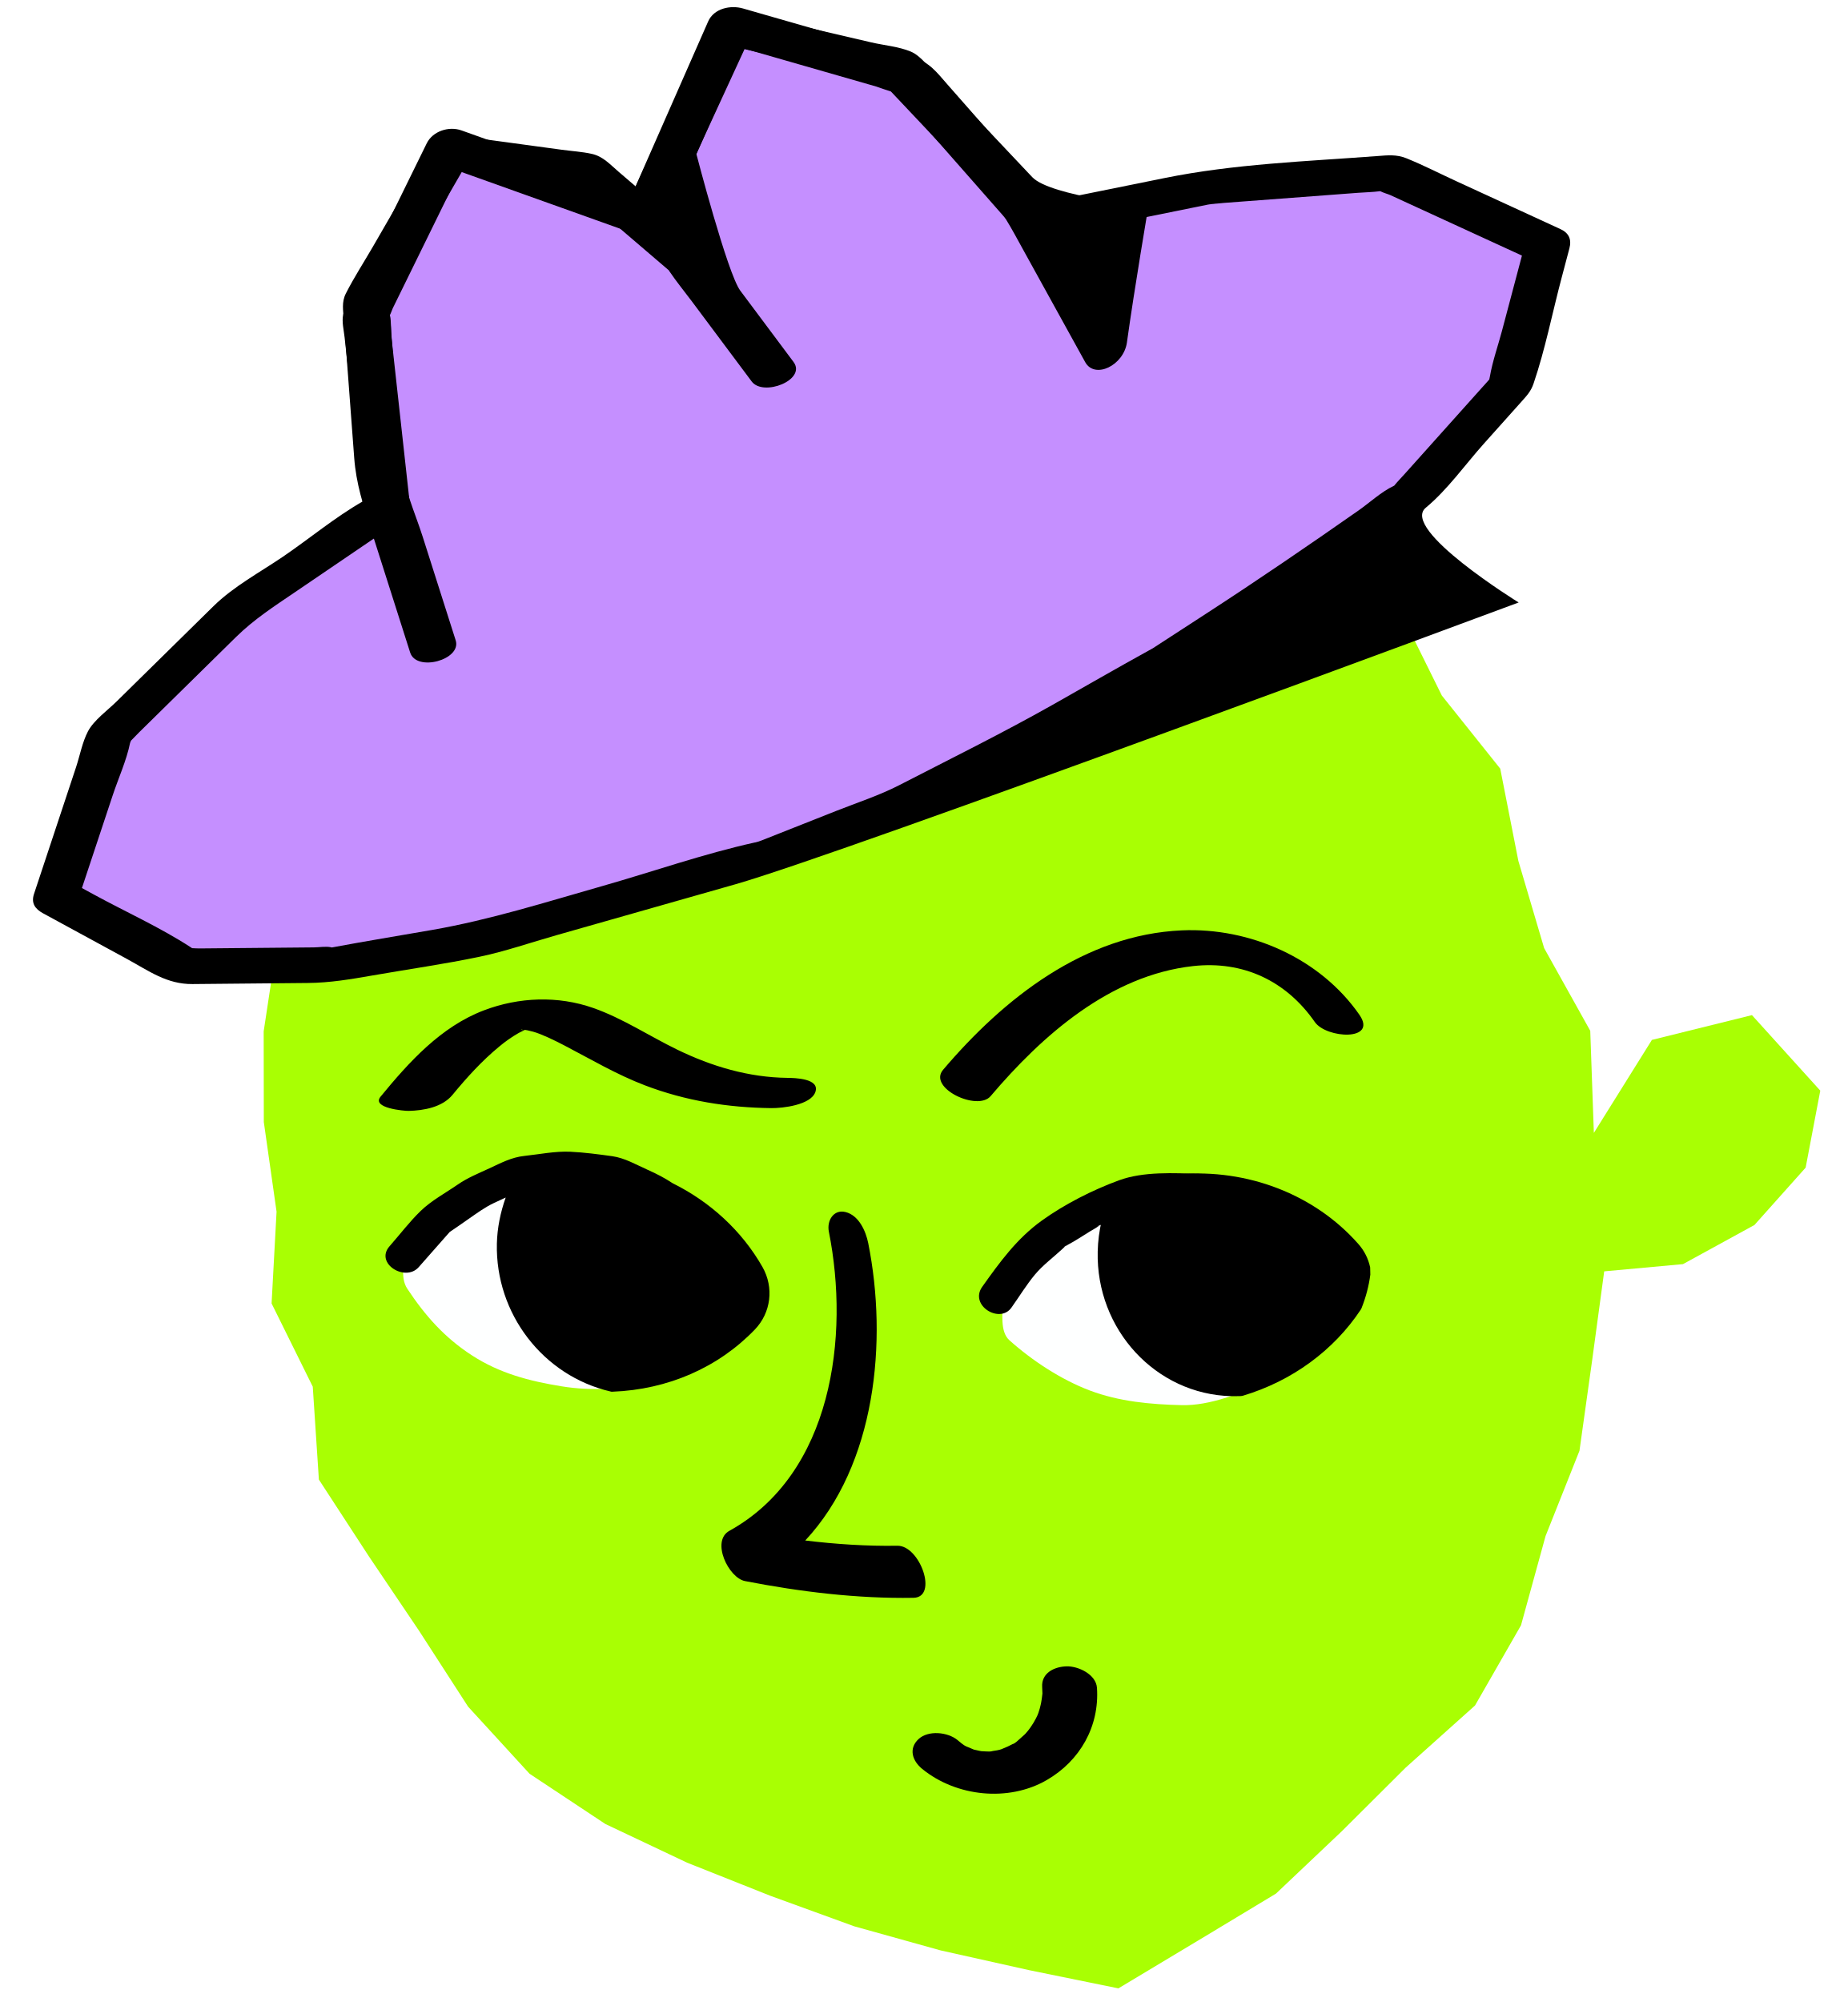
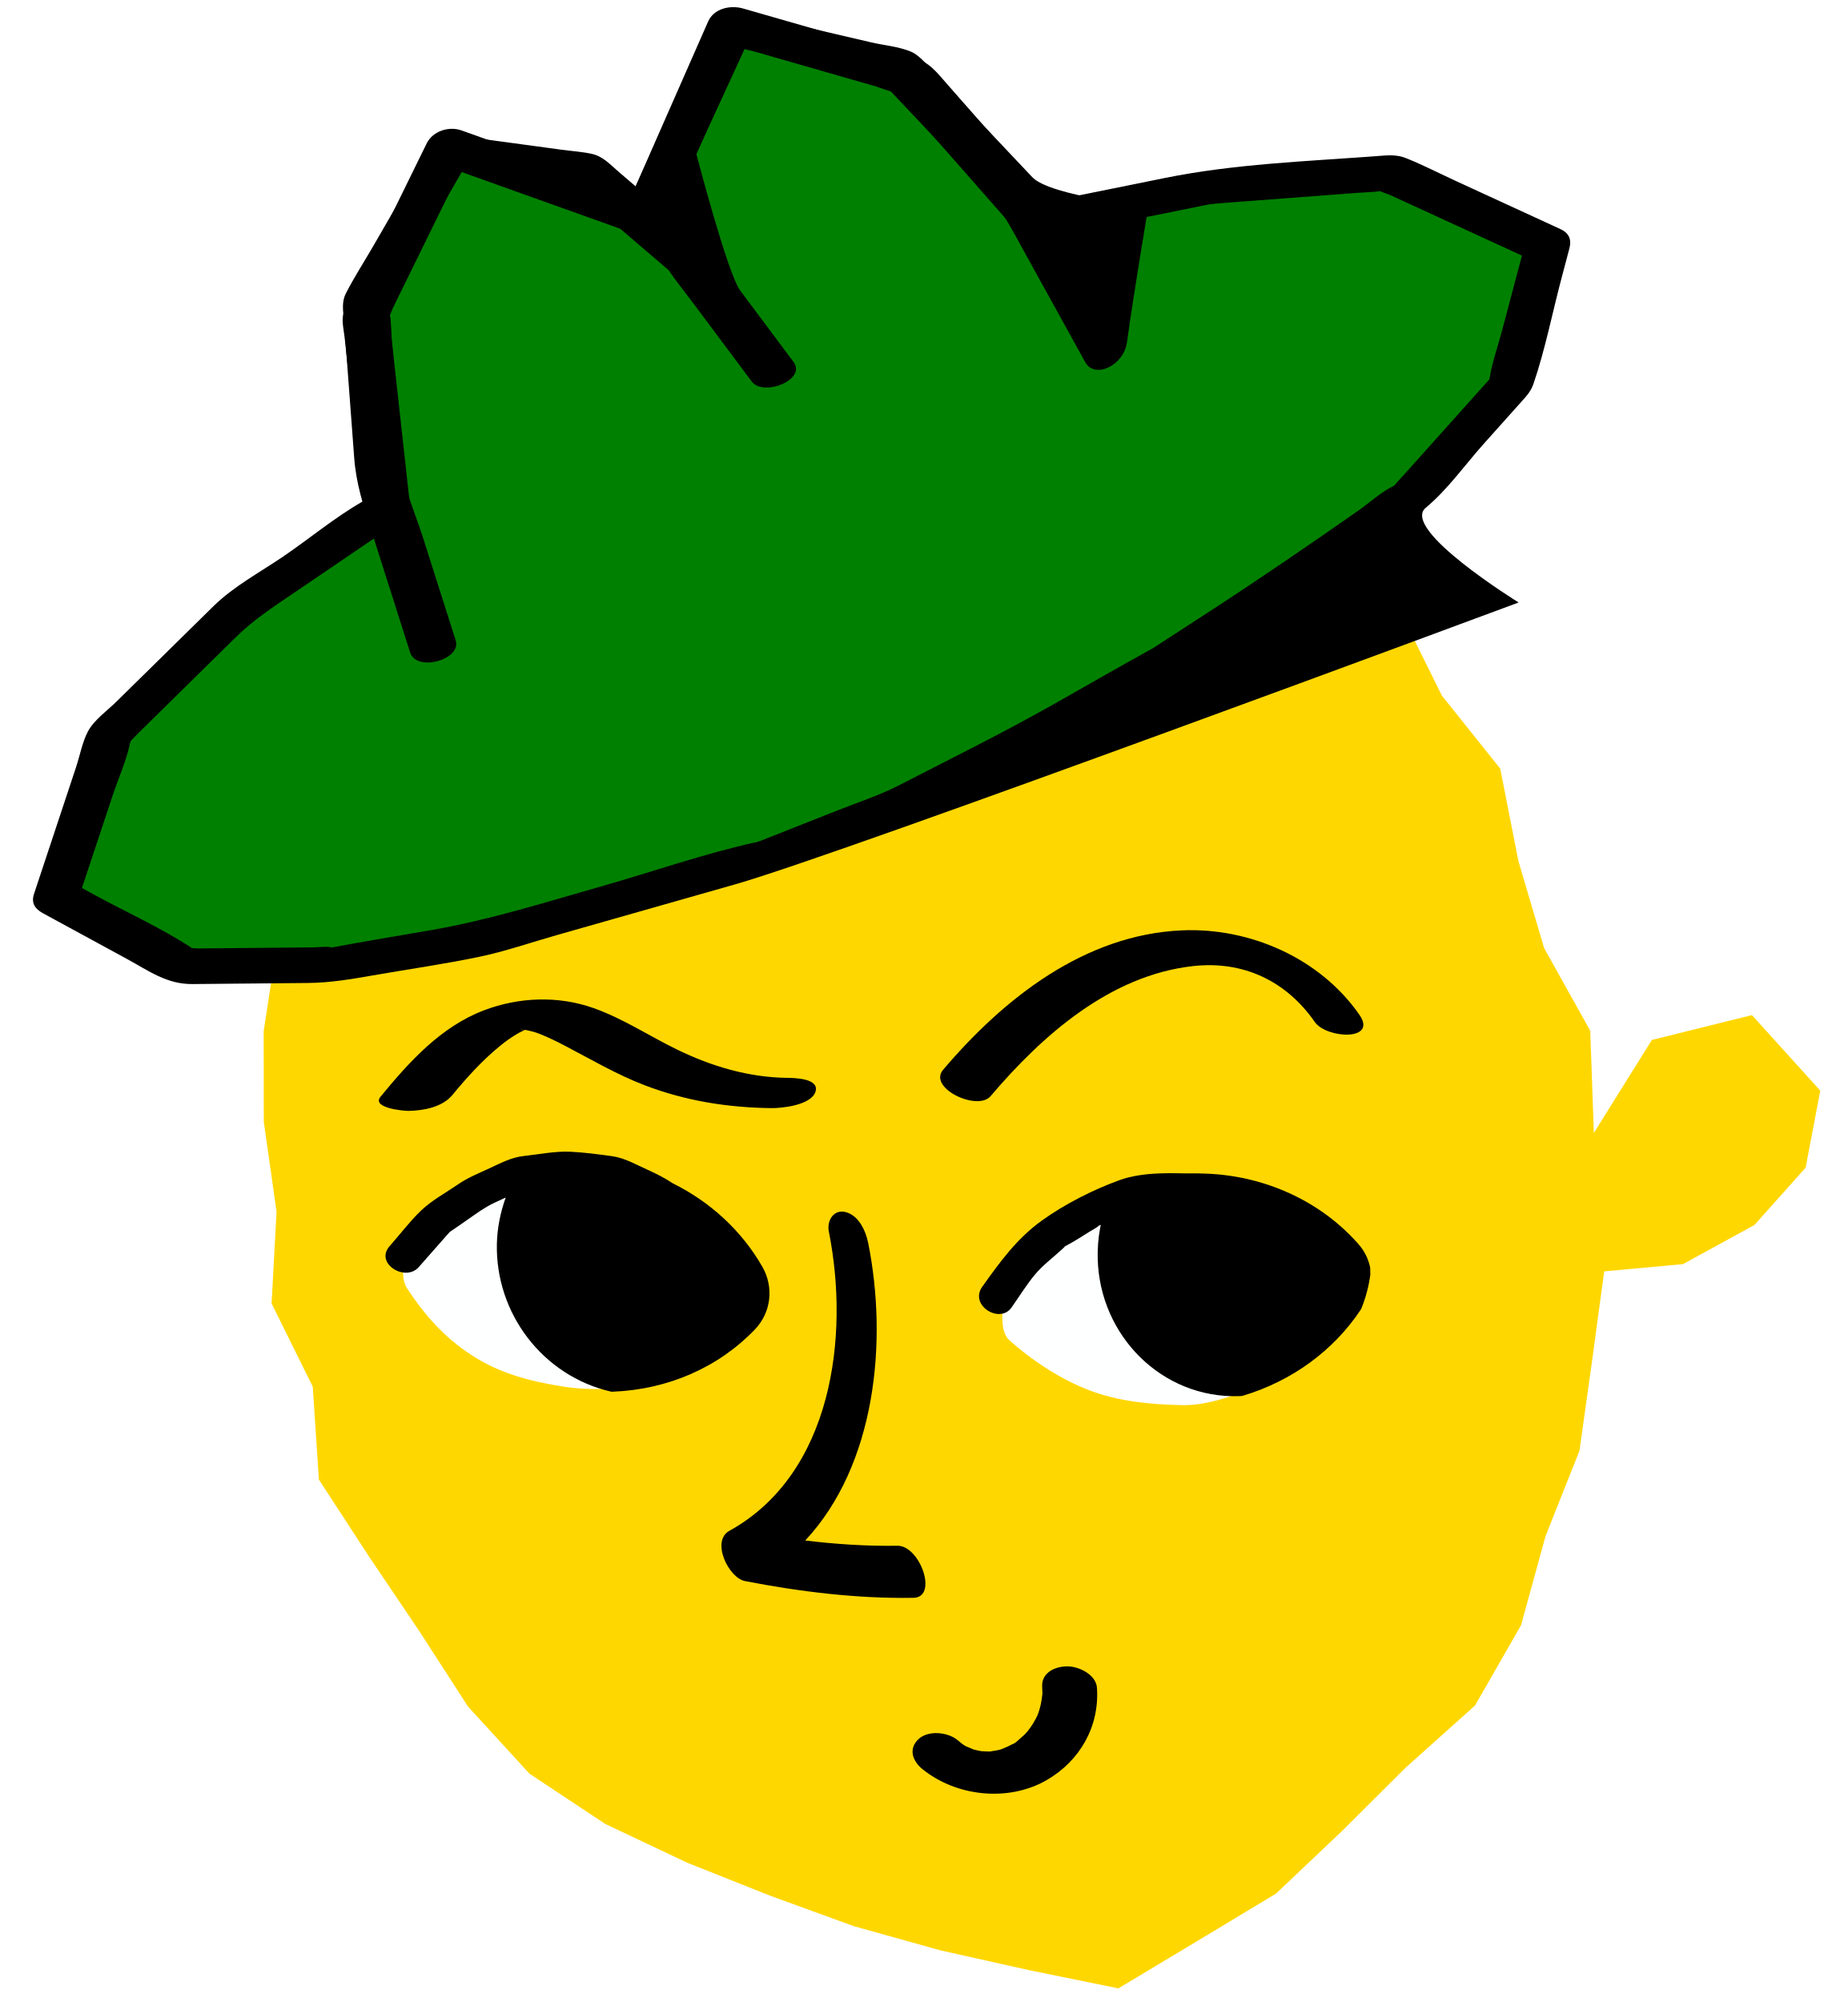
<svg xmlns="http://www.w3.org/2000/svg" height="130" viewBox="0 0 120 130" width="120">
  <g fill="none" fill-rule="evenodd">
-     <path d="m61.304 19.727-5.998.043-5.336 2.814-5.438 2.093-4.639 3.566-5.39 2.748-4.291 4.154-3.631 4.735-3.223 5.004-3.262 4.989-2.244 5.528-1.558 5.75-.884 5.82.009 5.888.828 5.822-.323 5.959 2.674 5.404.397 6.032 3.249 4.988 3.257 4.83 3.184 4.927 3.992 4.358 4.925 3.263 5.305 2.51 5.401 2.148 5.458 1.986 5.612 1.565 5.736 1.28 5.804 1.184 5.187-3.111 5.048-3.043 4.273-4.048 4.144-4.127 4.508-4.038 2.987-5.208 1.595-5.796 2.203-5.538.827-5.902.779-5.749 5.116-.469 4.641-2.541 3.325-3.724.951-5-4.438-4.904-6.497 1.609-3.77 6.04-.234-6.631-2.995-5.37-1.674-5.662-1.177-5.991-3.793-4.748-2.65-5.355-3.172-5.043-4.589-3.857-3.956-4.416-5.124-2.964-5.434-2.169z" fill="#a9ff03" transform="translate(1.714)" />
+     <path d="m61.304 19.727-5.998.043-5.336 2.814-5.438 2.093-4.639 3.566-5.39 2.748-4.291 4.154-3.631 4.735-3.223 5.004-3.262 4.989-2.244 5.528-1.558 5.75-.884 5.82.009 5.888.828 5.822-.323 5.959 2.674 5.404.397 6.032 3.249 4.988 3.257 4.83 3.184 4.927 3.992 4.358 4.925 3.263 5.305 2.51 5.401 2.148 5.458 1.986 5.612 1.565 5.736 1.28 5.804 1.184 5.187-3.111 5.048-3.043 4.273-4.048 4.144-4.127 4.508-4.038 2.987-5.208 1.595-5.796 2.203-5.538.827-5.902.779-5.749 5.116-.469 4.641-2.541 3.325-3.724.951-5-4.438-4.904-6.497 1.609-3.77 6.04-.234-6.631-2.995-5.37-1.674-5.662-1.177-5.991-3.793-4.748-2.65-5.355-3.172-5.043-4.589-3.857-3.956-4.416-5.124-2.964-5.434-2.169z" fill="gold" transform="translate(1.714)" />
    <g transform="translate(1.714 .186)">
      <path d="m86.57 65.707c-2.55-3.67-7.107-5.672-11.524-5.48-6.325.276-11.571 4.415-15.513 9.055-1.003 1.182 2.233 2.714 3.087 1.71 3.363-3.96 7.767-7.846 13.145-8.445 3.247-.362 6.047.952 7.909 3.63.745 1.075 4.102 1.266 2.895-.47m-30.003 34.48c-1.991.034-3.995-.102-5.984-.34 4.59-4.92 5.363-12.943 4.091-19.304-.157-.786-.608-1.811-1.478-2.025-.78-.191-1.222.568-1.08 1.275 1.358 6.795.225 15.725-6.462 19.426-1.205.667-.053 3.055 1.016 3.262 3.577.694 7.286 1.149 10.939 1.087 1.63-.027.42-3.405-1.042-3.381m-24.314-33.515-.074.007c.447.081-.384-.036.074-.007m17.164 3.133c-2.51-.03-4.899-.742-7.143-1.83-1.825-.886-3.537-2.032-5.46-2.708-2.294-.806-4.823-.71-7.094.152-2.8 1.062-4.866 3.353-6.719 5.608-.613.747 1.555.929 1.822.923.99-.022 2.193-.24 2.852-1.042.927-1.127 1.92-2.22 3.05-3.149.397-.329.801-.615 1.249-.87-.004.002.395-.194.354-.18l.048-.02.175.03c.123.028.245.055.367.09.539.15 1.355.544 2.034.898 1.723.9 3.393 1.888 5.216 2.583 2.652 1.012 5.384 1.447 8.218 1.48.726.008 2.554-.2 2.852-1.042.317-.894-1.365-.918-1.821-.923m18.14 38.213c-.803.02-1.65.434-1.588 1.351.008.118.012.234.015.352l.003.051-.005.045c-.023.209-.048.414-.091.62-.042.201-.097.4-.163.594-.02.06-.048.127-.063.162-.033.072-.067.145-.105.216-.102.197-.218.386-.345.567-.053.077-.108.15-.165.222-.02.026-.152.172-.168.195-.03.028-.057.056-.066.065-.08.077-.162.151-.247.222-.147.126-.35.344-.536.4.048-.03.095-.06.143-.088-.064.037-.13.074-.195.109-.083.044-.168.087-.254.126-.103.047-.207.093-.313.133-.038.015-.056.024-.077.034-.176.068-.413.097-.581.123-.02.004-.046.01-.072.018-.117.027-.276.007-.388.007-.092-.002-.182-.01-.274-.015-.041-.008-.083-.013-.124-.022-.11-.021-.217-.052-.326-.073l-.034-.006-.011-.005c-.122-.05-.243-.097-.363-.153-.021-.01-.059-.024-.098-.039-.213-.088-.431-.291-.604-.432-.634-.515-1.89-.642-2.52-.057-.672.625-.397 1.425.24 1.942 2.21 1.798 5.596 2.16 8.085.72 2.158-1.25 3.43-3.48 3.261-5.989-.059-.87-1.208-1.414-1.97-1.395" fill="#000" />
      <path d="m86.257 82.443c-.043-.408.007-1.026-.178-1.407-.204-.42-.81-.798-1.139-1.103-.396-.368-.783-.803-1.217-1.128-.84-.628-2.063-1.122-3.046-1.48-.968-.355-2.138-.728-3.156-.866-1.059-.143-2.22.002-3.29.01-.998.185-2.04.302-3.022.56-.968.255-1.973.733-2.877 1.163-1.781.85-3.07 2.172-4.29 3.664-.225.276-.612.607-.709.965-.108.403.04 1.029.059 1.432.036.798-.19 2.015.446 2.588 1.47 1.318 3.367 2.564 5.22 3.263 1.917.724 3.95.906 5.977.953 1.827.043 3.755-.765 5.424-1.447 1.74-.71 3.291-1.837 4.566-3.217.554-.601 1.486-1.221 1.433-2.087-.039-.621-.134-1.244-.2-1.863" fill="#feffff" />
      <path d="m85.384 81.207c-2.565-2.51-5.389-5.053-9.174-5.168-1.684-.05-3.657-.168-5.264.423-1.707.627-3.508 1.54-4.988 2.602-1.634 1.173-2.736 2.697-3.883 4.309-.853 1.197 1.131 2.429 1.896 1.354.507-.712.975-1.487 1.536-2.157.517-.618 1.203-1.121 1.792-1.67.1-.093.197-.196.304-.278-.407.313-.07.074.042.016.498-.26.97-.585 1.45-.876.174-.104.355-.202.522-.315.334-.227-.284.119-.01-.014.47-.23.958-.43 1.436-.643.214-.095.45-.178.655-.294.121-.067.612-.23.048-.09.435-.107.913-.118 1.356-.176.73-.094 1.396-.177 2.129-.155l1.656.05c.128.004.324.044.45.014-.45.11-.793-.226-.262.022.483.225 1.019.375 1.518.559.208.077.415.17.627.231.366.107.133.044.052-.01.443.29.87.602 1.307.902.227.159.453.32.684.473.168.112.493.346.14.052.734.612 1.387 1.357 2.07 2.025.444.434 1.129.611 1.685.263.473-.296.662-1.023.226-1.45" fill="#000" />
      <path d="m47.652 82.275c-.1-.455-.692-.95-.967-1.287-.363-.443-.704-.94-1.105-1.35-.715-.728-1.658-1.5-2.515-2.05-1.895-1.215-3.977-1.677-6.128-2.18-.104-.024-.193-.02-.273-.004-2.026.025-3.941.071-5.932.538-1.853.434-3.58 1.736-5.107 2.82-.305.215-.7.402-.836.763-.133.354-.087.895-.123 1.265-.086.882-.435 1.94.071 2.707 1.159 1.752 2.418 3.174 4.2 4.329 1.806 1.17 3.723 1.667 5.81 2.007 1.963.32 3.796.173 5.726-.186 1.744-.324 3.521-1.043 4.87-2.201.657-.564 1.65-1.086 1.817-1.973.119-.626.203-1.261.304-1.891.058-.358.269-.935.188-1.307" fill="#feffff" />
      <path d="m47.802 82.083c-1.339-2.35-3.394-4.228-5.833-5.436-.51-.337-1.016-.602-1.609-.865-.747-.333-1.495-.775-2.311-.89-.891-.124-1.819-.247-2.719-.29-.988-.046-2.017.168-2.998.273-.833.089-1.51.457-2.266.806-.704.326-1.411.609-2.049 1.05-.79.546-1.711 1.039-2.405 1.71-.727.702-1.358 1.539-2.028 2.299-.976 1.108 1.022 2.346 1.895 1.356l1.723-1.955c.097-.109.195-.216.289-.327.41-.273.81-.56 1.215-.84.556-.384 1.074-.772 1.686-1.056l.735-.341c-.34.962-.548 1.97-.572 2.992-.105 4.55 3.002 8.59 7.389 9.604l.062.014.065-.003c3.584-.137 6.864-1.569 9.234-4.033 1.057-1.098 1.256-2.733.497-4.068m39.467.029c-.121-.573-.388-1.1-.777-1.531-2.824-3.2-7.178-4.89-11.65-4.518-1.403.108-2.777.42-4.083.926l-.176.068-.083.17c-.582 1.195-.893 2.492-.925 3.856-.118 5.064 3.778 9.277 8.684 9.391.059.002.118.002.175.002.15 0 .295-.004.44-.008l.123-.02c3.183-.95 5.903-2.936 7.662-5.593l.046-.087c.287-.718.48-1.452.575-2.187l-.011-.47z" fill="#000" />
    </g>
-     <path d="m65.266 13.91-8.269-9.403-11.727-3.371-5.495 12.487-12.784-4.568-5.388 10.981 1.38 12.527-.251.122-9.53 6.478-8.211 8.076-3.5 10.551 8.263 4.497 9.658-.088 9.505-1.661 9.279-2.644 9.299-2.643 8.998-3.559 8.6-4.428 8.404-4.745 8.084-5.248 7.921-5.539 6.447-7.2 2.407-9.073-10.237-4.704-11.576.87z" fill="#c58fff" transform="translate(2.143 .464)" />
+     <path d="m65.266 13.91-8.269-9.403-11.727-3.371-5.495 12.487-12.784-4.568-5.388 10.981 1.38 12.527-.251.122-9.53 6.478-8.211 8.076-3.5 10.551 8.263 4.497 9.658-.088 9.505-1.661 9.279-2.644 9.299-2.643 8.998-3.559 8.6-4.428 8.404-4.745 8.084-5.248 7.921-5.539 6.447-7.2 2.407-9.073-10.237-4.704-11.576.87z" fill="green" transform="translate(2.143 .464)" />
    <path d="m95.41 20.99c-.262.985-.62 1.99-.794 2.995-.017.092-.03.151-.04.193-.164.193-.338.377-.506.565l-4.967 5.546c-.234.262-.485.515-.706.789-.013.005-.018.005-.035.013-.804.383-1.564 1.094-2.291 1.602-3.256 2.278-6.517 4.506-9.85 6.669l-3 1.948-.504.327-.244.135c-2.098 1.155-4.172 2.356-6.258 3.533-3.257 1.838-6.612 3.493-9.936 5.205-1.319.68-2.757 1.145-4.135 1.69l-3.689 1.46c-.384.152-.769.303-1.153.456-.074.03-.142.053-.203.071l.07-.015-.09.021c-.13.041-.212.056-.191.047-3.329.736-6.61 1.89-9.887 2.824-3.68 1.047-7.298 2.197-11.065 2.855-2.178.38-4.361.735-6.534 1.142-.017-.006-.025-.01-.052-.016-.331-.07-.766.007-1.104.01l-3.932.036-3.509.032c-.14.002-.307-.012-.472-.018-.032-.02-.054-.034-.095-.062-1.974-1.283-4.201-2.286-6.27-3.412l-.79-.43 1.997-6.017c.366-1.106.898-2.263 1.13-3.407.003-.017.032-.08.059-.146.18-.179.355-.37.525-.538 2.097-2.061 4.192-4.123 6.288-6.185 1.177-1.158 2.47-1.99 3.843-2.922l4.454-3.028 1.644-1.117c.146-.099.29-.205.44-.299-.023.019-.014.02.1-.034.546-.264.87-.742.805-1.34l-1.182-10.71c-.038-.347-.002-1.013-.106-1.453.077-.145.14-.35.19-.453l2.747-5.598 1.613-3.286c3.738 1.334 7.474 2.67 11.211 4.006.788.28 1.904-.029 2.263-.844 1.637-3.72 3.275-7.44 4.911-11.161l8.65 2.485c.084.025.816.296 1.18.38-.203-.147-.392-.538-.11-.15.039.053.086.103.13.154.093.02.165.03.181.013-.047.05-.108.037-.17.001.131.153.272.302.404.451l4.242 4.824c1.092 1.243 2.184 2.486 3.278 3.728.325.523 1.118.555 1.662.443 2.332-.471 4.664-.944 6.995-1.416l3.742-.758c.314-.064.882-.041.165-.046.298.002.605-.045.9-.067l8.695-.655c.477-.035.966-.044 1.44-.106.205.107.539.2.653.253.607.279 1.213.559 1.82.837l6.731 3.093-1.289 4.857m3.785-6.58-6.698-3.08c-1.098-.503-2.187-1.067-3.307-1.518-.643-.26-1.216-.193-1.888-.142-4.637.349-9.267.505-13.827 1.43l-7.42 1.502-6.658-7.572c-.714-.812-1.182-1.465-2.237-1.768l-5.918-1.702-5.131-1.474c-.807-.232-1.888-.01-2.263.843l-4.867 11.06-11.15-3.984c-.815-.291-1.869.04-2.262.843l-4.857 9.896c-.188.386-.481.807-.57 1.234-.093.44.045 1.01.094 1.453l.704 6.387c.157 1.426.315 2.853.471 4.28-1.8 1.03-3.488 2.438-5.173 3.584-1.503 1.021-3.212 1.934-4.513 3.213l-6.309 6.205c-.573.564-1.469 1.207-1.848 1.932-.362.69-.526 1.582-.77 2.318l-2.731 8.232c-.2.603.071.978.585 1.258l5.44 2.96c1.452.791 2.597 1.65 4.267 1.636l7.48-.07c1.457-.012 2.783-.24 4.22-.49 2.31-.404 4.648-.733 6.944-1.214 1.675-.35 3.324-.924 4.969-1.392 3.872-1.103 7.746-2.205 11.62-3.306 7.07-2.01 50.893-18.306 50.893-18.306s-7.715-4.757-6.03-6.154c1.408-1.166 2.562-2.808 3.778-4.166l2.443-2.73c.345-.384.609-.67.775-1.159.76-2.228 1.222-4.607 1.826-6.882l.503-1.9c.155-.583-.029-1.002-.585-1.257" fill="#000" transform="translate(2.143 .464)" />
    <path d="m55.96 5.538c-.008 0-.013-.002-.021-.004.011.008.021.012.033.018l-.013-.014m-8.879 48.655c.006 0 .013-.004.019-.006-.129.029-.196.047-.21.053.063-.014.127-.032.19-.047" fill="#000" transform="translate(2.143 .464)" />
    <path d="m35.035 11.533c.176.015.125.016 0 0m36.01 10.23c.494-3.55 1.397-8.84 1.397-8.84s-6.366-.633-7.548-1.886l-6.14-6.502c-.496-.525-1.057-1.357-1.744-1.648-.776-.326-1.76-.41-2.576-.6l-8.213-1.915c-.767-.179-1.893.006-2.268.822l-4.811 10.446-1.097-.939c-.57-.486-1.02-1.014-1.766-1.176-.632-.139-1.306-.178-1.947-.266l-6.676-.907c-.705-.095-1.572.26-1.932.884l-3.634 6.292c-.588 1.017-1.241 2.018-1.772 3.066-.283.558-.176 1.093-.13 1.707l.672 8.962c.128 1.692.58 3.054 1.101 4.69l2.533 7.955c.407 1.281 3.358.47 2.957-.791l-2.136-6.708c-.513-1.614-1.299-3.297-1.427-5l-.65-8.654-.124-1.644-.008-.117c.318-.352 1.172-2.116 1.273-2.29l3.542-6.13c1.407.192 2.816.382 4.223.573.853.117 1.715.273 2.573.352.142.152.5.391.566.448l5.243 4.486c.256.22.516.435.768.657v.001c.006.012.018.034.04.066.454.67.974 1.305 1.458 1.951 1.293 1.733 2.588 3.466 3.882 5.198.754 1.01 3.585-.105 2.716-1.269l-3.458-4.629c-.832-1.115-2.853-8.885-2.853-8.885l3.132-6.798 5.265 1.227c1.132.265 2.329.686 3.486.814l.043.01c.188.238.493.47.67.657 2.024 2.146 4.05 4.29 6.076 6.436 1.143 1.21 1.79 2.5 2.603 3.972l3.98 7.21c.62 1.123 2.501.222 2.712-1.287" fill="#000" transform="translate(2.143 .464)" />
  </g>
</svg>
